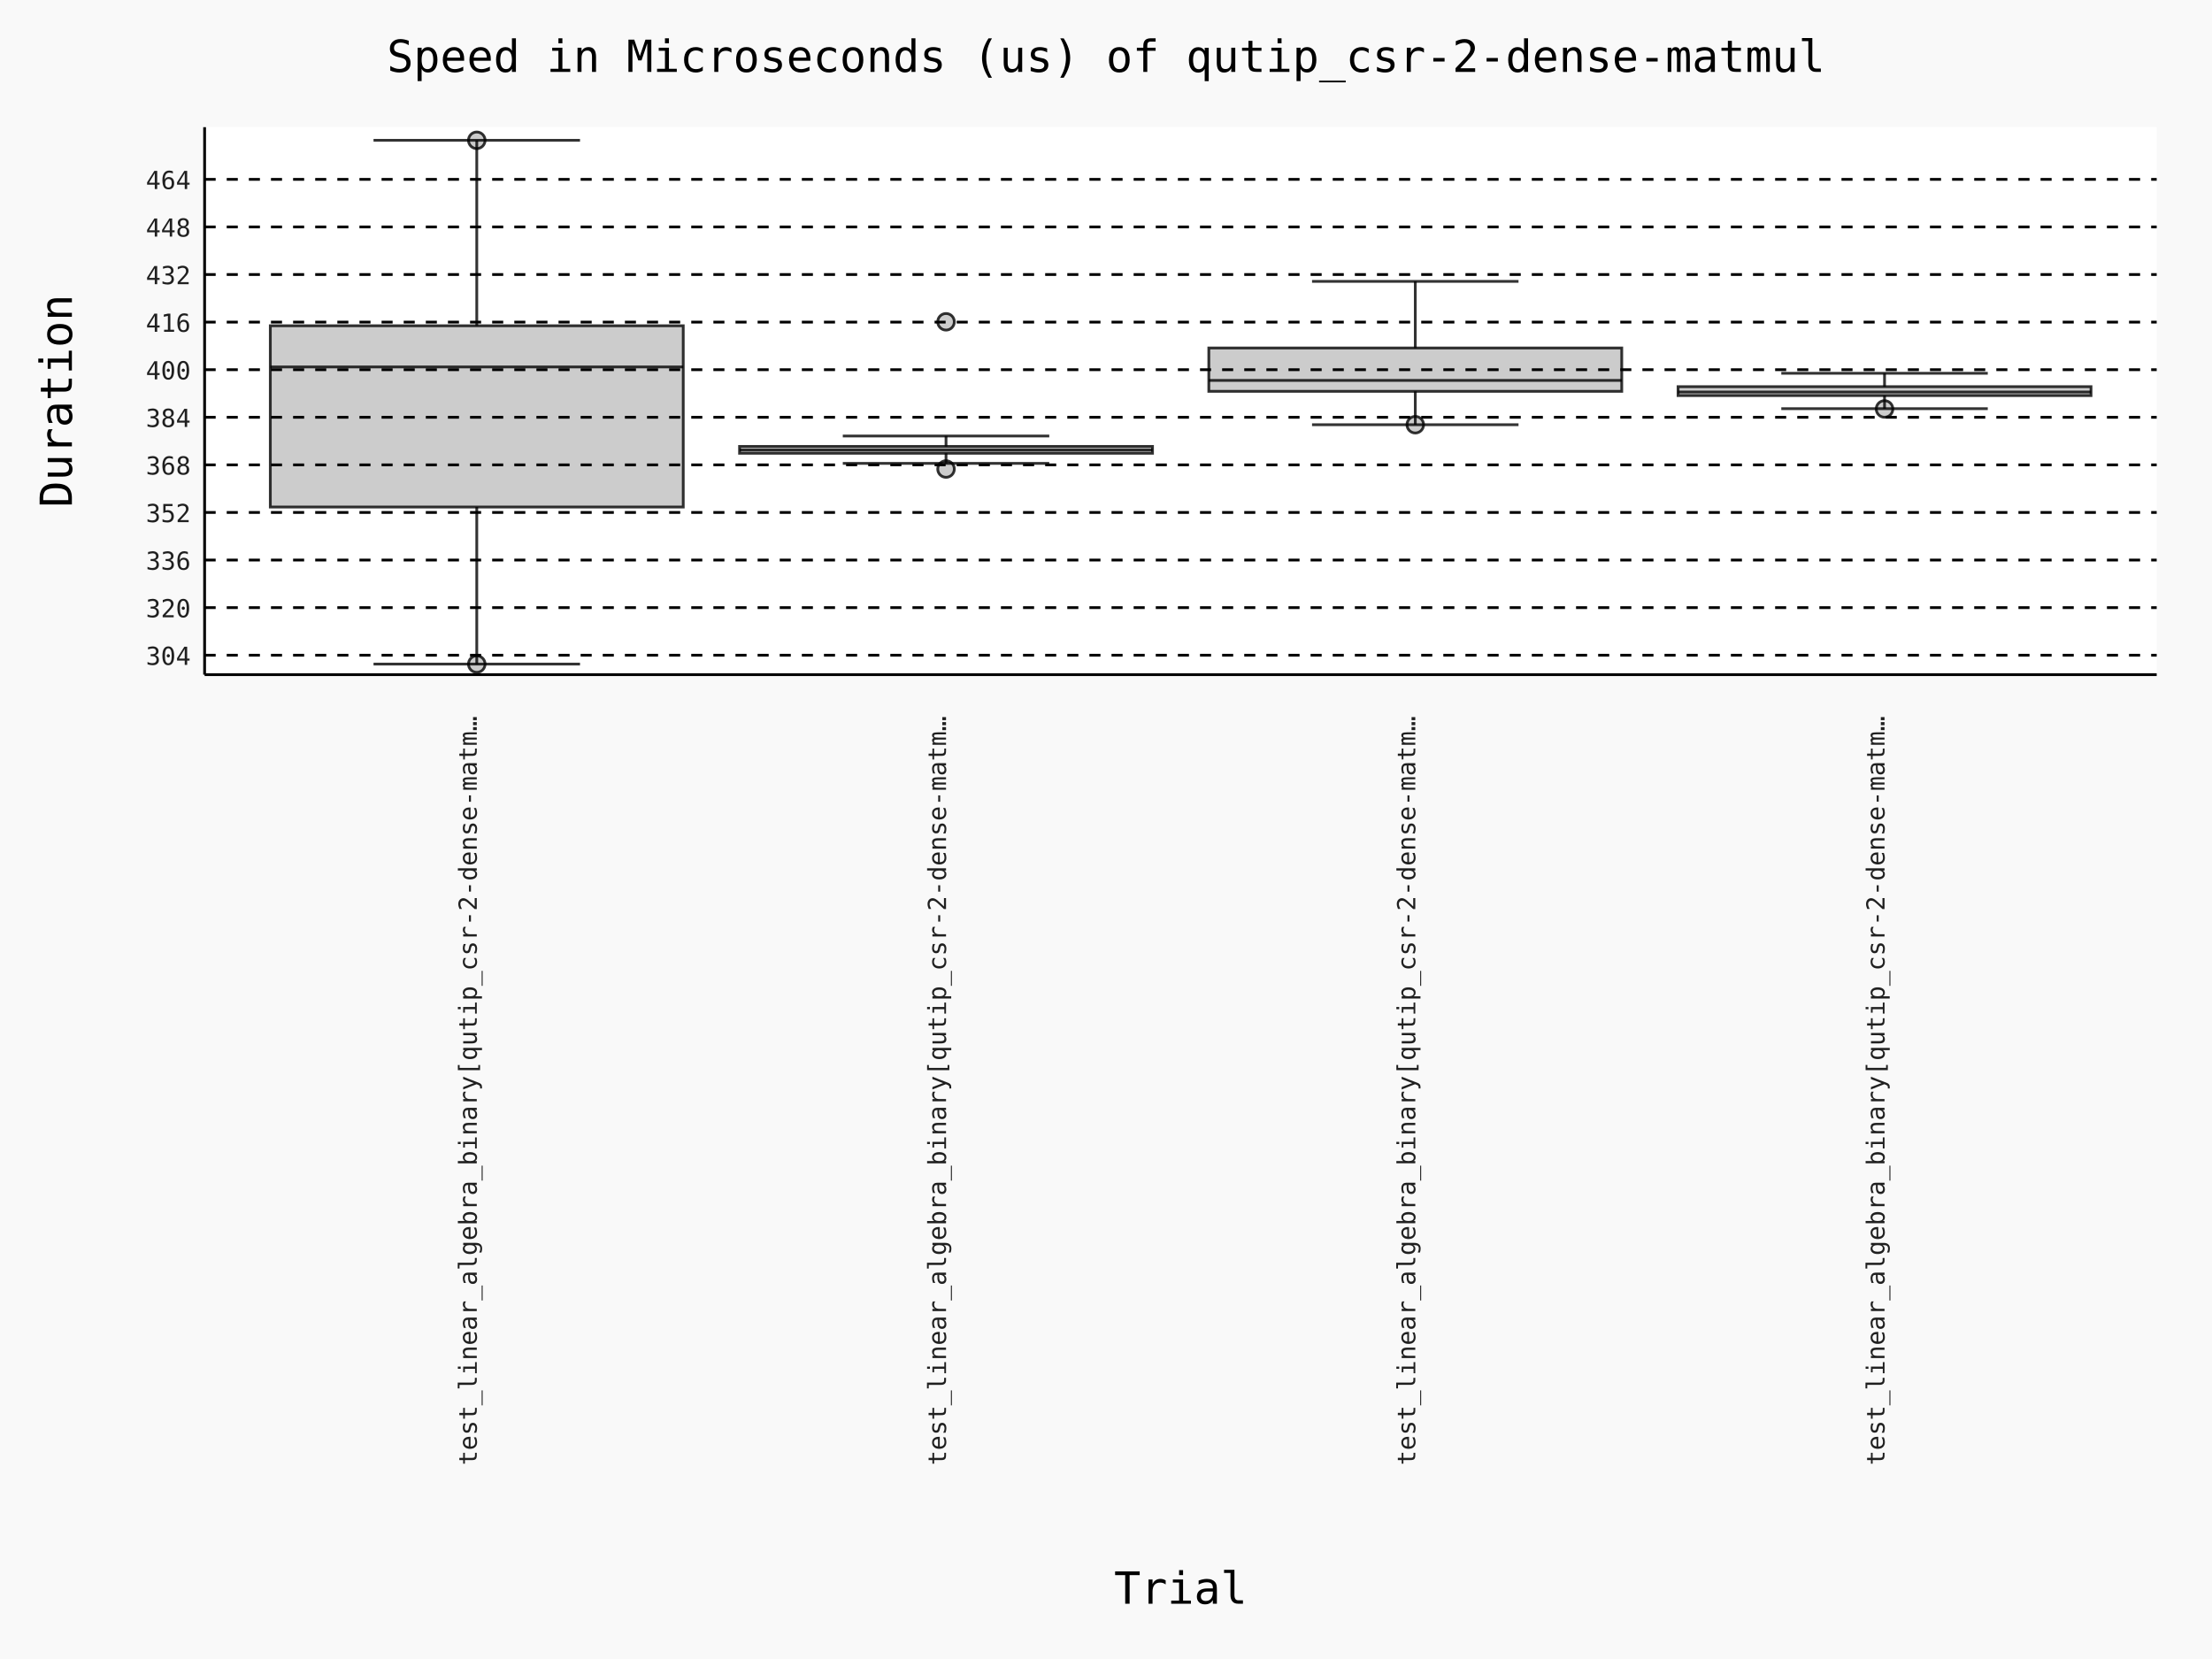
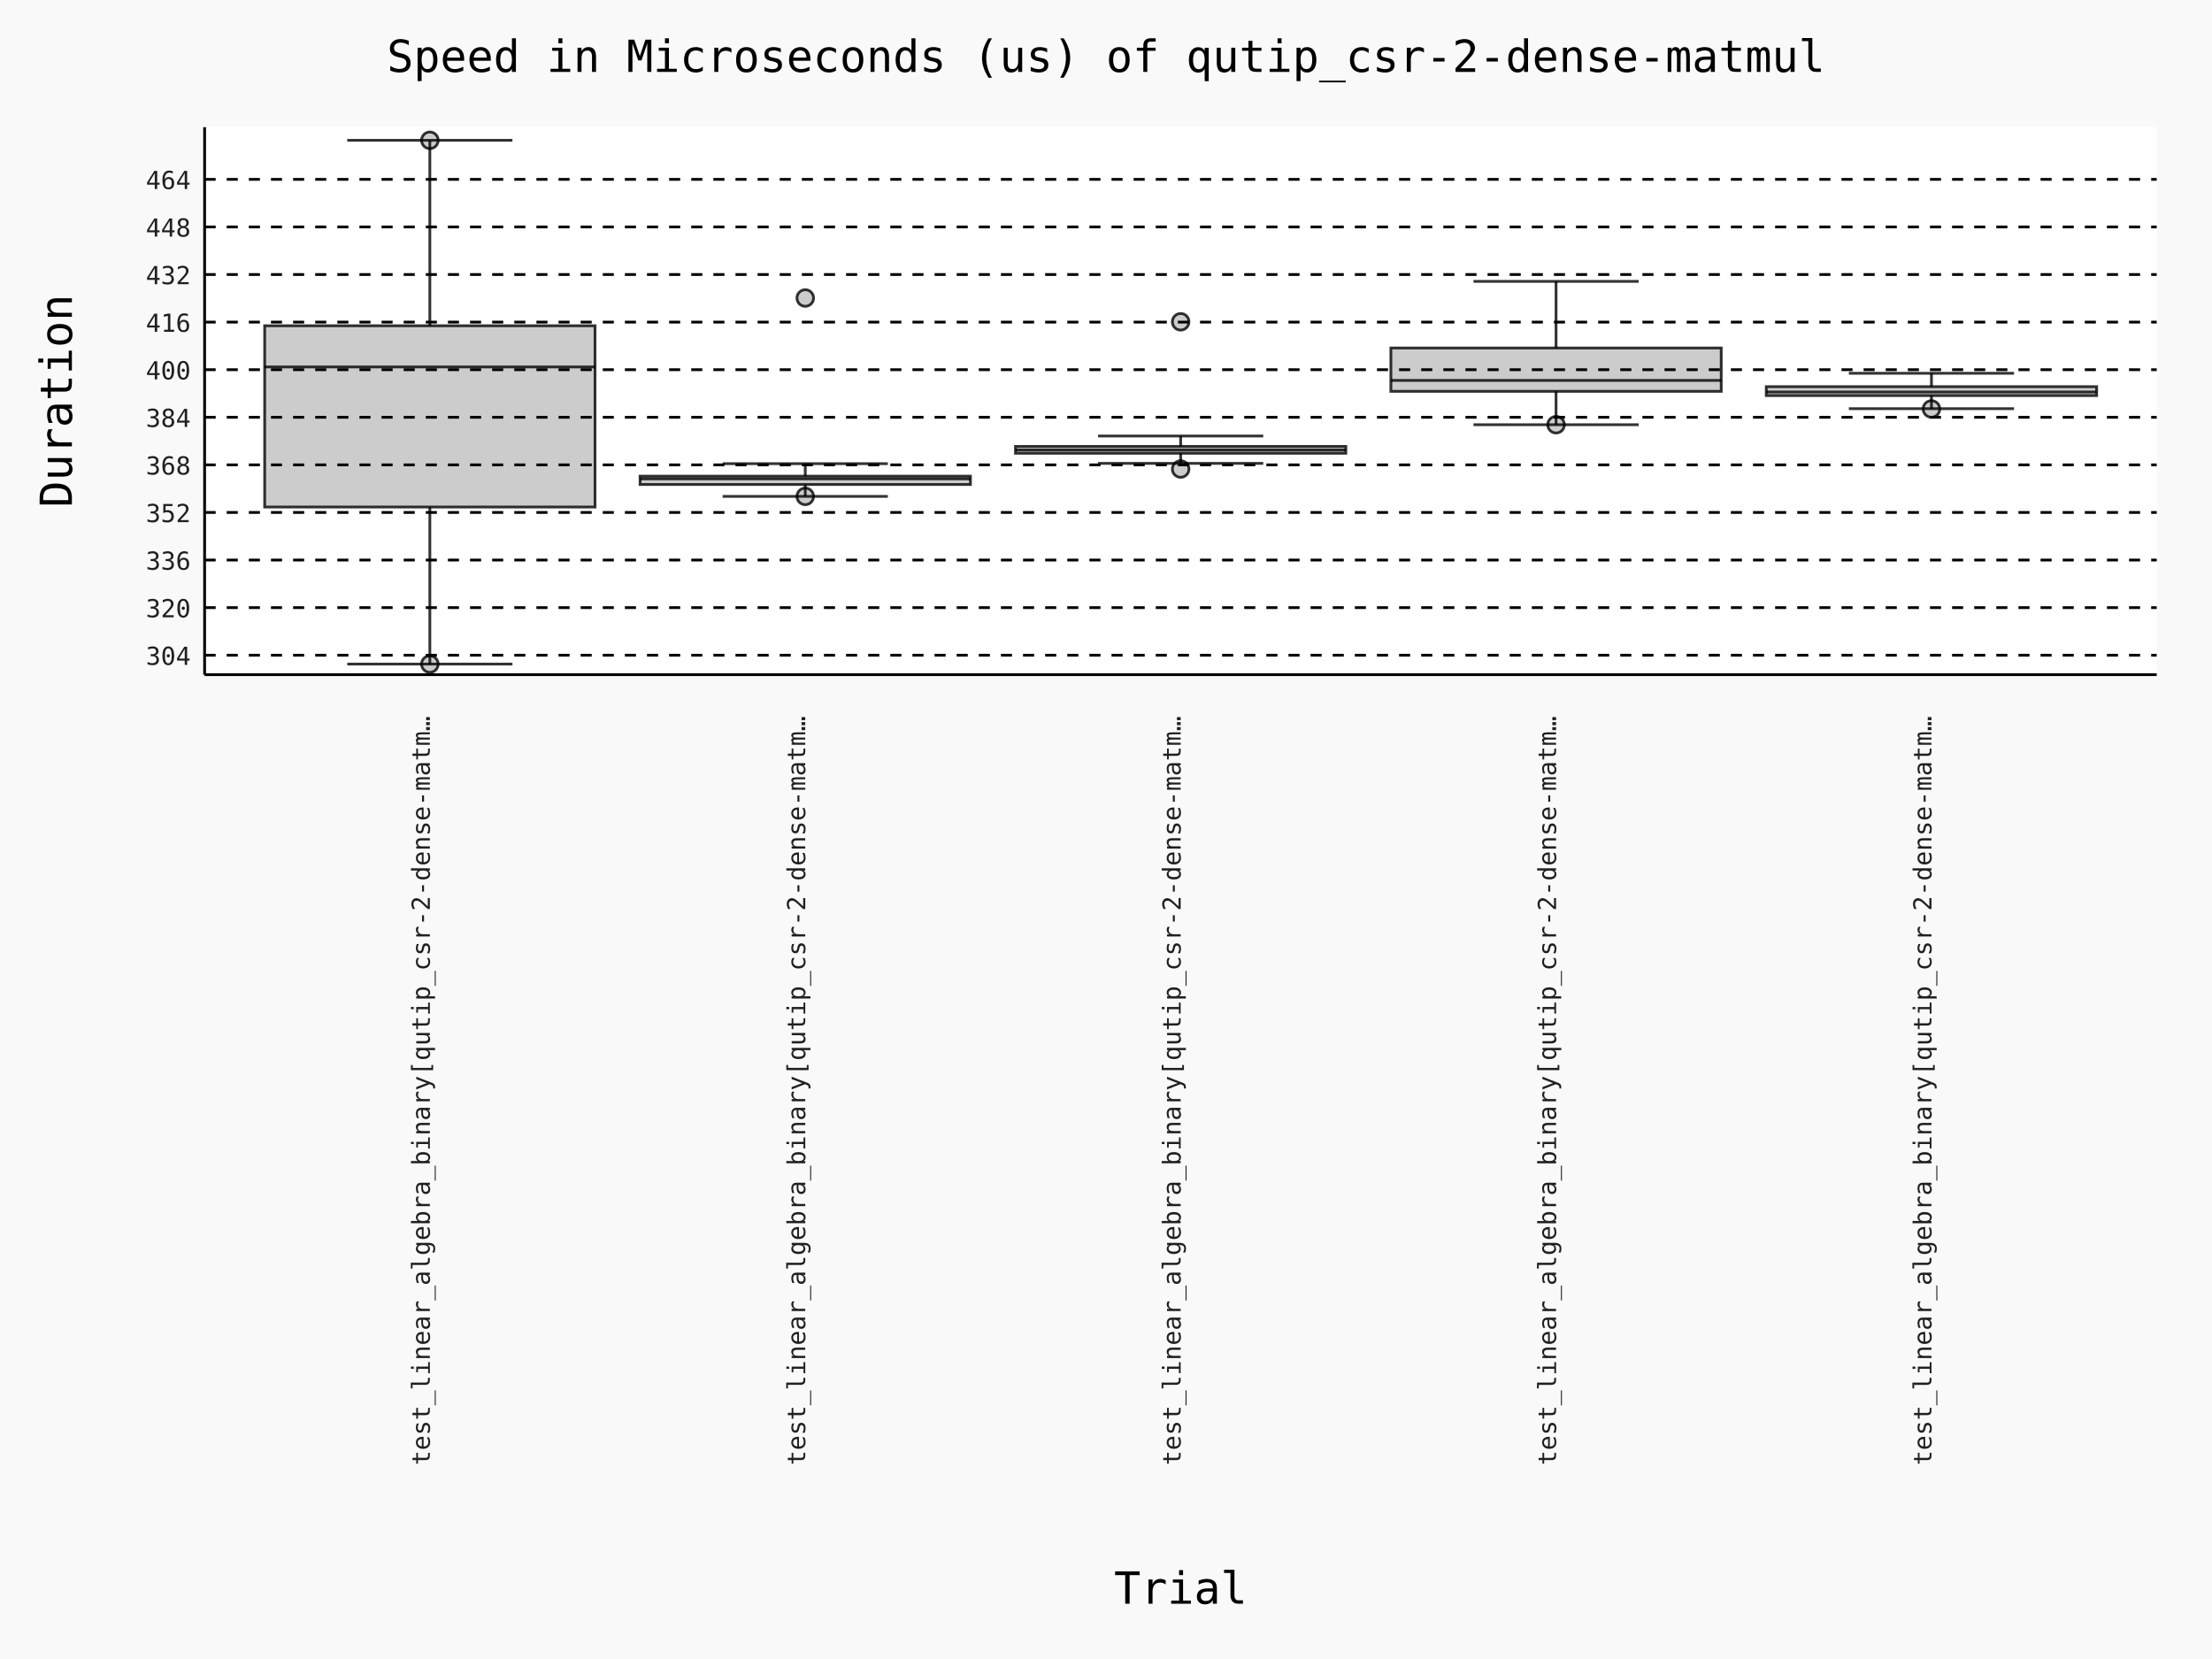
- <svg xmlns="http://www.w3.org/2000/svg" id="chart-349de03b-46e4-40f7-91cb-d4cf20ae14fc" class="pygal-chart" viewBox="0 0 800 600">
+ <svg xmlns="http://www.w3.org/2000/svg" id="chart-c8cf9f26-8296-4d3e-9b21-ba419eea7600" class="pygal-chart" viewBox="0 0 800 600">
  <defs>
-     <style type="text/css">#chart-349de03b-46e4-40f7-91cb-d4cf20ae14fc{-webkit-user-select:none;-webkit-font-smoothing:antialiased;font-family:Consolas,"Deja Vu Sans Mono","Bitstream Vera Sans Mono","Courier New",monospace}#chart-349de03b-46e4-40f7-91cb-d4cf20ae14fc .title{font-family:Consolas,"Deja Vu Sans Mono","Bitstream Vera Sans Mono","Courier New",monospace;font-size:16px}#chart-349de03b-46e4-40f7-91cb-d4cf20ae14fc .legends .legend text{font-family:Consolas,"Deja Vu Sans Mono","Bitstream Vera Sans Mono","Courier New",monospace;font-size:14px}#chart-349de03b-46e4-40f7-91cb-d4cf20ae14fc .axis text{font-family:Consolas,"Deja Vu Sans Mono","Bitstream Vera Sans Mono","Courier New",monospace;font-size:10px}#chart-349de03b-46e4-40f7-91cb-d4cf20ae14fc .axis text.major{font-family:Consolas,"Deja Vu Sans Mono","Bitstream Vera Sans Mono","Courier New",monospace;font-size:10px}#chart-349de03b-46e4-40f7-91cb-d4cf20ae14fc .text-overlay text.value{font-family:Consolas,"Deja Vu Sans Mono","Bitstream Vera Sans Mono","Courier New",monospace;font-size:16px}#chart-349de03b-46e4-40f7-91cb-d4cf20ae14fc .text-overlay text.label{font-family:Consolas,"Deja Vu Sans Mono","Bitstream Vera Sans Mono","Courier New",monospace;font-size:10px}#chart-349de03b-46e4-40f7-91cb-d4cf20ae14fc .tooltip{font-family:Consolas,"Deja Vu Sans Mono","Bitstream Vera Sans Mono","Courier New",monospace;font-size:14px}#chart-349de03b-46e4-40f7-91cb-d4cf20ae14fc text.no_data{font-family:Consolas,"Deja Vu Sans Mono","Bitstream Vera Sans Mono","Courier New",monospace;font-size:64px}
- #chart-349de03b-46e4-40f7-91cb-d4cf20ae14fc{background-color:rgba(249,249,249,1)}#chart-349de03b-46e4-40f7-91cb-d4cf20ae14fc path,#chart-349de03b-46e4-40f7-91cb-d4cf20ae14fc line,#chart-349de03b-46e4-40f7-91cb-d4cf20ae14fc rect,#chart-349de03b-46e4-40f7-91cb-d4cf20ae14fc circle{-webkit-transition:150ms;-moz-transition:150ms;transition:150ms}#chart-349de03b-46e4-40f7-91cb-d4cf20ae14fc .graph &gt; .background{fill:rgba(249,249,249,1)}#chart-349de03b-46e4-40f7-91cb-d4cf20ae14fc .plot &gt; .background{fill:rgba(255,255,255,1)}#chart-349de03b-46e4-40f7-91cb-d4cf20ae14fc .graph{fill:rgba(0,0,0,.87)}#chart-349de03b-46e4-40f7-91cb-d4cf20ae14fc text.no_data{fill:rgba(0,0,0,1)}#chart-349de03b-46e4-40f7-91cb-d4cf20ae14fc .title{fill:rgba(0,0,0,1)}#chart-349de03b-46e4-40f7-91cb-d4cf20ae14fc .legends .legend text{fill:rgba(0,0,0,.87)}#chart-349de03b-46e4-40f7-91cb-d4cf20ae14fc .legends .legend:hover text{fill:rgba(0,0,0,1)}#chart-349de03b-46e4-40f7-91cb-d4cf20ae14fc .axis .line{stroke:rgba(0,0,0,1)}#chart-349de03b-46e4-40f7-91cb-d4cf20ae14fc .axis .guide.line{stroke:rgba(0,0,0,.54)}#chart-349de03b-46e4-40f7-91cb-d4cf20ae14fc .axis .major.line{stroke:rgba(0,0,0,.87)}#chart-349de03b-46e4-40f7-91cb-d4cf20ae14fc .axis text.major{fill:rgba(0,0,0,1)}#chart-349de03b-46e4-40f7-91cb-d4cf20ae14fc .axis.y .guides:hover .guide.line,#chart-349de03b-46e4-40f7-91cb-d4cf20ae14fc .line-graph .axis.x .guides:hover .guide.line,#chart-349de03b-46e4-40f7-91cb-d4cf20ae14fc .stackedline-graph .axis.x .guides:hover .guide.line,#chart-349de03b-46e4-40f7-91cb-d4cf20ae14fc .xy-graph .axis.x .guides:hover .guide.line{stroke:rgba(0,0,0,1)}#chart-349de03b-46e4-40f7-91cb-d4cf20ae14fc .axis .guides:hover text{fill:rgba(0,0,0,1)}#chart-349de03b-46e4-40f7-91cb-d4cf20ae14fc .reactive{fill-opacity:.7;stroke-opacity:.8;stroke-width:1}#chart-349de03b-46e4-40f7-91cb-d4cf20ae14fc .ci{stroke:rgba(0,0,0,.87)}#chart-349de03b-46e4-40f7-91cb-d4cf20ae14fc .reactive.active,#chart-349de03b-46e4-40f7-91cb-d4cf20ae14fc .active .reactive{fill-opacity:.8;stroke-opacity:.9;stroke-width:4}#chart-349de03b-46e4-40f7-91cb-d4cf20ae14fc .ci .reactive.active{stroke-width:1.5}#chart-349de03b-46e4-40f7-91cb-d4cf20ae14fc .series text{fill:rgba(0,0,0,1)}#chart-349de03b-46e4-40f7-91cb-d4cf20ae14fc .tooltip rect{fill:rgba(255,255,255,1);stroke:rgba(0,0,0,1);-webkit-transition:opacity 150ms;-moz-transition:opacity 150ms;transition:opacity 150ms}#chart-349de03b-46e4-40f7-91cb-d4cf20ae14fc .tooltip .label{fill:rgba(0,0,0,.87)}#chart-349de03b-46e4-40f7-91cb-d4cf20ae14fc .tooltip .label{fill:rgba(0,0,0,.87)}#chart-349de03b-46e4-40f7-91cb-d4cf20ae14fc .tooltip .legend{font-size:.8em;fill:rgba(0,0,0,.54)}#chart-349de03b-46e4-40f7-91cb-d4cf20ae14fc .tooltip .x_label{font-size:.6em;fill:rgba(0,0,0,1)}#chart-349de03b-46e4-40f7-91cb-d4cf20ae14fc .tooltip .xlink{font-size:.5em;text-decoration:underline}#chart-349de03b-46e4-40f7-91cb-d4cf20ae14fc .tooltip .value{font-size:1.5em}#chart-349de03b-46e4-40f7-91cb-d4cf20ae14fc .bound{font-size:.5em}#chart-349de03b-46e4-40f7-91cb-d4cf20ae14fc .max-value{font-size:.75em;fill:rgba(0,0,0,.54)}#chart-349de03b-46e4-40f7-91cb-d4cf20ae14fc .map-element{fill:rgba(255,255,255,1);stroke:rgba(0,0,0,.54) !important}#chart-349de03b-46e4-40f7-91cb-d4cf20ae14fc .map-element .reactive{fill-opacity:inherit;stroke-opacity:inherit}#chart-349de03b-46e4-40f7-91cb-d4cf20ae14fc .color-0,#chart-349de03b-46e4-40f7-91cb-d4cf20ae14fc .color-0 a:visited{stroke:#000000;fill:#000000}#chart-349de03b-46e4-40f7-91cb-d4cf20ae14fc .color-1,#chart-349de03b-46e4-40f7-91cb-d4cf20ae14fc .color-1 a:visited{stroke:#000000;fill:#000000}#chart-349de03b-46e4-40f7-91cb-d4cf20ae14fc .color-2,#chart-349de03b-46e4-40f7-91cb-d4cf20ae14fc .color-2 a:visited{stroke:#000000;fill:#000000}#chart-349de03b-46e4-40f7-91cb-d4cf20ae14fc .color-3,#chart-349de03b-46e4-40f7-91cb-d4cf20ae14fc .color-3 a:visited{stroke:#000000;fill:#000000}#chart-349de03b-46e4-40f7-91cb-d4cf20ae14fc .text-overlay .color-0 text{fill:white}#chart-349de03b-46e4-40f7-91cb-d4cf20ae14fc .text-overlay .color-1 text{fill:white}#chart-349de03b-46e4-40f7-91cb-d4cf20ae14fc .text-overlay .color-2 text{fill:white}#chart-349de03b-46e4-40f7-91cb-d4cf20ae14fc .text-overlay .color-3 text{fill:white}
- #chart-349de03b-46e4-40f7-91cb-d4cf20ae14fc text.no_data{text-anchor:middle}#chart-349de03b-46e4-40f7-91cb-d4cf20ae14fc .guide.line{fill:none}#chart-349de03b-46e4-40f7-91cb-d4cf20ae14fc .centered{text-anchor:middle}#chart-349de03b-46e4-40f7-91cb-d4cf20ae14fc .title{text-anchor:middle}#chart-349de03b-46e4-40f7-91cb-d4cf20ae14fc .legends .legend text{fill-opacity:1}#chart-349de03b-46e4-40f7-91cb-d4cf20ae14fc .axis.x text{text-anchor:middle}#chart-349de03b-46e4-40f7-91cb-d4cf20ae14fc .axis.x:not(.web) text[transform]{text-anchor:start}#chart-349de03b-46e4-40f7-91cb-d4cf20ae14fc .axis.x:not(.web) text[transform].backwards{text-anchor:end}#chart-349de03b-46e4-40f7-91cb-d4cf20ae14fc .axis.y text{text-anchor:end}#chart-349de03b-46e4-40f7-91cb-d4cf20ae14fc .axis.y text[transform].backwards{text-anchor:start}#chart-349de03b-46e4-40f7-91cb-d4cf20ae14fc .axis.y2 text{text-anchor:start}#chart-349de03b-46e4-40f7-91cb-d4cf20ae14fc .axis.y2 text[transform].backwards{text-anchor:end}#chart-349de03b-46e4-40f7-91cb-d4cf20ae14fc .axis .guide.line{stroke-dasharray:4,4;stroke:black}#chart-349de03b-46e4-40f7-91cb-d4cf20ae14fc .axis .major.guide.line{stroke-dasharray:6,6;stroke:black}#chart-349de03b-46e4-40f7-91cb-d4cf20ae14fc .horizontal .axis.y .guide.line,#chart-349de03b-46e4-40f7-91cb-d4cf20ae14fc .horizontal .axis.y2 .guide.line,#chart-349de03b-46e4-40f7-91cb-d4cf20ae14fc .vertical .axis.x .guide.line{opacity:0}#chart-349de03b-46e4-40f7-91cb-d4cf20ae14fc .horizontal .axis.always_show .guide.line,#chart-349de03b-46e4-40f7-91cb-d4cf20ae14fc .vertical .axis.always_show .guide.line{opacity:1 !important}#chart-349de03b-46e4-40f7-91cb-d4cf20ae14fc .axis.y .guides:hover .guide.line,#chart-349de03b-46e4-40f7-91cb-d4cf20ae14fc .axis.y2 .guides:hover .guide.line,#chart-349de03b-46e4-40f7-91cb-d4cf20ae14fc .axis.x .guides:hover .guide.line{opacity:1}#chart-349de03b-46e4-40f7-91cb-d4cf20ae14fc .axis .guides:hover text{opacity:1}#chart-349de03b-46e4-40f7-91cb-d4cf20ae14fc .nofill{fill:none}#chart-349de03b-46e4-40f7-91cb-d4cf20ae14fc .subtle-fill{fill-opacity:.2}#chart-349de03b-46e4-40f7-91cb-d4cf20ae14fc .dot{stroke-width:1px;fill-opacity:1;stroke-opacity:1}#chart-349de03b-46e4-40f7-91cb-d4cf20ae14fc .dot.active{stroke-width:5px}#chart-349de03b-46e4-40f7-91cb-d4cf20ae14fc .dot.negative{fill:transparent}#chart-349de03b-46e4-40f7-91cb-d4cf20ae14fc text,#chart-349de03b-46e4-40f7-91cb-d4cf20ae14fc tspan{stroke:none !important}#chart-349de03b-46e4-40f7-91cb-d4cf20ae14fc .series text.active{opacity:1}#chart-349de03b-46e4-40f7-91cb-d4cf20ae14fc .tooltip rect{fill-opacity:.95;stroke-width:.5}#chart-349de03b-46e4-40f7-91cb-d4cf20ae14fc .tooltip text{fill-opacity:1}#chart-349de03b-46e4-40f7-91cb-d4cf20ae14fc .showable{visibility:hidden}#chart-349de03b-46e4-40f7-91cb-d4cf20ae14fc .showable.shown{visibility:visible}#chart-349de03b-46e4-40f7-91cb-d4cf20ae14fc .gauge-background{fill:rgba(229,229,229,1);stroke:none}#chart-349de03b-46e4-40f7-91cb-d4cf20ae14fc .bg-lines{stroke:rgba(249,249,249,1);stroke-width:2px}
+     <style type="text/css">#chart-c8cf9f26-8296-4d3e-9b21-ba419eea7600{-webkit-user-select:none;-webkit-font-smoothing:antialiased;font-family:Consolas,"Deja Vu Sans Mono","Bitstream Vera Sans Mono","Courier New",monospace}#chart-c8cf9f26-8296-4d3e-9b21-ba419eea7600 .title{font-family:Consolas,"Deja Vu Sans Mono","Bitstream Vera Sans Mono","Courier New",monospace;font-size:16px}#chart-c8cf9f26-8296-4d3e-9b21-ba419eea7600 .legends .legend text{font-family:Consolas,"Deja Vu Sans Mono","Bitstream Vera Sans Mono","Courier New",monospace;font-size:14px}#chart-c8cf9f26-8296-4d3e-9b21-ba419eea7600 .axis text{font-family:Consolas,"Deja Vu Sans Mono","Bitstream Vera Sans Mono","Courier New",monospace;font-size:10px}#chart-c8cf9f26-8296-4d3e-9b21-ba419eea7600 .axis text.major{font-family:Consolas,"Deja Vu Sans Mono","Bitstream Vera Sans Mono","Courier New",monospace;font-size:10px}#chart-c8cf9f26-8296-4d3e-9b21-ba419eea7600 .text-overlay text.value{font-family:Consolas,"Deja Vu Sans Mono","Bitstream Vera Sans Mono","Courier New",monospace;font-size:16px}#chart-c8cf9f26-8296-4d3e-9b21-ba419eea7600 .text-overlay text.label{font-family:Consolas,"Deja Vu Sans Mono","Bitstream Vera Sans Mono","Courier New",monospace;font-size:10px}#chart-c8cf9f26-8296-4d3e-9b21-ba419eea7600 .tooltip{font-family:Consolas,"Deja Vu Sans Mono","Bitstream Vera Sans Mono","Courier New",monospace;font-size:14px}#chart-c8cf9f26-8296-4d3e-9b21-ba419eea7600 text.no_data{font-family:Consolas,"Deja Vu Sans Mono","Bitstream Vera Sans Mono","Courier New",monospace;font-size:64px}
+ #chart-c8cf9f26-8296-4d3e-9b21-ba419eea7600{background-color:rgba(249,249,249,1)}#chart-c8cf9f26-8296-4d3e-9b21-ba419eea7600 path,#chart-c8cf9f26-8296-4d3e-9b21-ba419eea7600 line,#chart-c8cf9f26-8296-4d3e-9b21-ba419eea7600 rect,#chart-c8cf9f26-8296-4d3e-9b21-ba419eea7600 circle{-webkit-transition:150ms;-moz-transition:150ms;transition:150ms}#chart-c8cf9f26-8296-4d3e-9b21-ba419eea7600 .graph &gt; .background{fill:rgba(249,249,249,1)}#chart-c8cf9f26-8296-4d3e-9b21-ba419eea7600 .plot &gt; .background{fill:rgba(255,255,255,1)}#chart-c8cf9f26-8296-4d3e-9b21-ba419eea7600 .graph{fill:rgba(0,0,0,.87)}#chart-c8cf9f26-8296-4d3e-9b21-ba419eea7600 text.no_data{fill:rgba(0,0,0,1)}#chart-c8cf9f26-8296-4d3e-9b21-ba419eea7600 .title{fill:rgba(0,0,0,1)}#chart-c8cf9f26-8296-4d3e-9b21-ba419eea7600 .legends .legend text{fill:rgba(0,0,0,.87)}#chart-c8cf9f26-8296-4d3e-9b21-ba419eea7600 .legends .legend:hover text{fill:rgba(0,0,0,1)}#chart-c8cf9f26-8296-4d3e-9b21-ba419eea7600 .axis .line{stroke:rgba(0,0,0,1)}#chart-c8cf9f26-8296-4d3e-9b21-ba419eea7600 .axis .guide.line{stroke:rgba(0,0,0,.54)}#chart-c8cf9f26-8296-4d3e-9b21-ba419eea7600 .axis .major.line{stroke:rgba(0,0,0,.87)}#chart-c8cf9f26-8296-4d3e-9b21-ba419eea7600 .axis text.major{fill:rgba(0,0,0,1)}#chart-c8cf9f26-8296-4d3e-9b21-ba419eea7600 .axis.y .guides:hover .guide.line,#chart-c8cf9f26-8296-4d3e-9b21-ba419eea7600 .line-graph .axis.x .guides:hover .guide.line,#chart-c8cf9f26-8296-4d3e-9b21-ba419eea7600 .stackedline-graph .axis.x .guides:hover .guide.line,#chart-c8cf9f26-8296-4d3e-9b21-ba419eea7600 .xy-graph .axis.x .guides:hover .guide.line{stroke:rgba(0,0,0,1)}#chart-c8cf9f26-8296-4d3e-9b21-ba419eea7600 .axis .guides:hover text{fill:rgba(0,0,0,1)}#chart-c8cf9f26-8296-4d3e-9b21-ba419eea7600 .reactive{fill-opacity:.7;stroke-opacity:.8;stroke-width:1}#chart-c8cf9f26-8296-4d3e-9b21-ba419eea7600 .ci{stroke:rgba(0,0,0,.87)}#chart-c8cf9f26-8296-4d3e-9b21-ba419eea7600 .reactive.active,#chart-c8cf9f26-8296-4d3e-9b21-ba419eea7600 .active .reactive{fill-opacity:.8;stroke-opacity:.9;stroke-width:4}#chart-c8cf9f26-8296-4d3e-9b21-ba419eea7600 .ci .reactive.active{stroke-width:1.5}#chart-c8cf9f26-8296-4d3e-9b21-ba419eea7600 .series text{fill:rgba(0,0,0,1)}#chart-c8cf9f26-8296-4d3e-9b21-ba419eea7600 .tooltip rect{fill:rgba(255,255,255,1);stroke:rgba(0,0,0,1);-webkit-transition:opacity 150ms;-moz-transition:opacity 150ms;transition:opacity 150ms}#chart-c8cf9f26-8296-4d3e-9b21-ba419eea7600 .tooltip .label{fill:rgba(0,0,0,.87)}#chart-c8cf9f26-8296-4d3e-9b21-ba419eea7600 .tooltip .label{fill:rgba(0,0,0,.87)}#chart-c8cf9f26-8296-4d3e-9b21-ba419eea7600 .tooltip .legend{font-size:.8em;fill:rgba(0,0,0,.54)}#chart-c8cf9f26-8296-4d3e-9b21-ba419eea7600 .tooltip .x_label{font-size:.6em;fill:rgba(0,0,0,1)}#chart-c8cf9f26-8296-4d3e-9b21-ba419eea7600 .tooltip .xlink{font-size:.5em;text-decoration:underline}#chart-c8cf9f26-8296-4d3e-9b21-ba419eea7600 .tooltip .value{font-size:1.5em}#chart-c8cf9f26-8296-4d3e-9b21-ba419eea7600 .bound{font-size:.5em}#chart-c8cf9f26-8296-4d3e-9b21-ba419eea7600 .max-value{font-size:.75em;fill:rgba(0,0,0,.54)}#chart-c8cf9f26-8296-4d3e-9b21-ba419eea7600 .map-element{fill:rgba(255,255,255,1);stroke:rgba(0,0,0,.54) !important}#chart-c8cf9f26-8296-4d3e-9b21-ba419eea7600 .map-element .reactive{fill-opacity:inherit;stroke-opacity:inherit}#chart-c8cf9f26-8296-4d3e-9b21-ba419eea7600 .color-0,#chart-c8cf9f26-8296-4d3e-9b21-ba419eea7600 .color-0 a:visited{stroke:#000000;fill:#000000}#chart-c8cf9f26-8296-4d3e-9b21-ba419eea7600 .color-1,#chart-c8cf9f26-8296-4d3e-9b21-ba419eea7600 .color-1 a:visited{stroke:#000000;fill:#000000}#chart-c8cf9f26-8296-4d3e-9b21-ba419eea7600 .color-2,#chart-c8cf9f26-8296-4d3e-9b21-ba419eea7600 .color-2 a:visited{stroke:#000000;fill:#000000}#chart-c8cf9f26-8296-4d3e-9b21-ba419eea7600 .color-3,#chart-c8cf9f26-8296-4d3e-9b21-ba419eea7600 .color-3 a:visited{stroke:#000000;fill:#000000}#chart-c8cf9f26-8296-4d3e-9b21-ba419eea7600 .color-4,#chart-c8cf9f26-8296-4d3e-9b21-ba419eea7600 .color-4 a:visited{stroke:#000000;fill:#000000}#chart-c8cf9f26-8296-4d3e-9b21-ba419eea7600 .text-overlay .color-0 text{fill:white}#chart-c8cf9f26-8296-4d3e-9b21-ba419eea7600 .text-overlay .color-1 text{fill:white}#chart-c8cf9f26-8296-4d3e-9b21-ba419eea7600 .text-overlay .color-2 text{fill:white}#chart-c8cf9f26-8296-4d3e-9b21-ba419eea7600 .text-overlay .color-3 text{fill:white}#chart-c8cf9f26-8296-4d3e-9b21-ba419eea7600 .text-overlay .color-4 text{fill:white}
+ #chart-c8cf9f26-8296-4d3e-9b21-ba419eea7600 text.no_data{text-anchor:middle}#chart-c8cf9f26-8296-4d3e-9b21-ba419eea7600 .guide.line{fill:none}#chart-c8cf9f26-8296-4d3e-9b21-ba419eea7600 .centered{text-anchor:middle}#chart-c8cf9f26-8296-4d3e-9b21-ba419eea7600 .title{text-anchor:middle}#chart-c8cf9f26-8296-4d3e-9b21-ba419eea7600 .legends .legend text{fill-opacity:1}#chart-c8cf9f26-8296-4d3e-9b21-ba419eea7600 .axis.x text{text-anchor:middle}#chart-c8cf9f26-8296-4d3e-9b21-ba419eea7600 .axis.x:not(.web) text[transform]{text-anchor:start}#chart-c8cf9f26-8296-4d3e-9b21-ba419eea7600 .axis.x:not(.web) text[transform].backwards{text-anchor:end}#chart-c8cf9f26-8296-4d3e-9b21-ba419eea7600 .axis.y text{text-anchor:end}#chart-c8cf9f26-8296-4d3e-9b21-ba419eea7600 .axis.y text[transform].backwards{text-anchor:start}#chart-c8cf9f26-8296-4d3e-9b21-ba419eea7600 .axis.y2 text{text-anchor:start}#chart-c8cf9f26-8296-4d3e-9b21-ba419eea7600 .axis.y2 text[transform].backwards{text-anchor:end}#chart-c8cf9f26-8296-4d3e-9b21-ba419eea7600 .axis .guide.line{stroke-dasharray:4,4;stroke:black}#chart-c8cf9f26-8296-4d3e-9b21-ba419eea7600 .axis .major.guide.line{stroke-dasharray:6,6;stroke:black}#chart-c8cf9f26-8296-4d3e-9b21-ba419eea7600 .horizontal .axis.y .guide.line,#chart-c8cf9f26-8296-4d3e-9b21-ba419eea7600 .horizontal .axis.y2 .guide.line,#chart-c8cf9f26-8296-4d3e-9b21-ba419eea7600 .vertical .axis.x .guide.line{opacity:0}#chart-c8cf9f26-8296-4d3e-9b21-ba419eea7600 .horizontal .axis.always_show .guide.line,#chart-c8cf9f26-8296-4d3e-9b21-ba419eea7600 .vertical .axis.always_show .guide.line{opacity:1 !important}#chart-c8cf9f26-8296-4d3e-9b21-ba419eea7600 .axis.y .guides:hover .guide.line,#chart-c8cf9f26-8296-4d3e-9b21-ba419eea7600 .axis.y2 .guides:hover .guide.line,#chart-c8cf9f26-8296-4d3e-9b21-ba419eea7600 .axis.x .guides:hover .guide.line{opacity:1}#chart-c8cf9f26-8296-4d3e-9b21-ba419eea7600 .axis .guides:hover text{opacity:1}#chart-c8cf9f26-8296-4d3e-9b21-ba419eea7600 .nofill{fill:none}#chart-c8cf9f26-8296-4d3e-9b21-ba419eea7600 .subtle-fill{fill-opacity:.2}#chart-c8cf9f26-8296-4d3e-9b21-ba419eea7600 .dot{stroke-width:1px;fill-opacity:1;stroke-opacity:1}#chart-c8cf9f26-8296-4d3e-9b21-ba419eea7600 .dot.active{stroke-width:5px}#chart-c8cf9f26-8296-4d3e-9b21-ba419eea7600 .dot.negative{fill:transparent}#chart-c8cf9f26-8296-4d3e-9b21-ba419eea7600 text,#chart-c8cf9f26-8296-4d3e-9b21-ba419eea7600 tspan{stroke:none !important}#chart-c8cf9f26-8296-4d3e-9b21-ba419eea7600 .series text.active{opacity:1}#chart-c8cf9f26-8296-4d3e-9b21-ba419eea7600 .tooltip rect{fill-opacity:.95;stroke-width:.5}#chart-c8cf9f26-8296-4d3e-9b21-ba419eea7600 .tooltip text{fill-opacity:1}#chart-c8cf9f26-8296-4d3e-9b21-ba419eea7600 .showable{visibility:hidden}#chart-c8cf9f26-8296-4d3e-9b21-ba419eea7600 .showable.shown{visibility:visible}#chart-c8cf9f26-8296-4d3e-9b21-ba419eea7600 .gauge-background{fill:rgba(229,229,229,1);stroke:none}#chart-c8cf9f26-8296-4d3e-9b21-ba419eea7600 .bg-lines{stroke:rgba(249,249,249,1);stroke-width:2px}
.tooltip .value{font-size:1em !important}.axis text{font-size:9px !important}</style>
  </defs>
  <g class="graph custombox-graph vertical">
    <rect x="0" y="0" width="800" height="600" class="background" />
    <g transform="translate(74, 46)" class="plot">
      <rect x="0" y="0" width="706.0" height="198.0" class="background" />
      <g class="axis y always_show">
        <path d="M0 198 h706" class="line" />
        <g class="guides">
          <path d="M0 190.965 h706" class="guide line" />
          <text x="-5" y="194.465" class="">304</text>
        </g>
        <g class="guides">
          <path d="M0 173.756 h706" class="guide line" />
          <text x="-5" y="177.256" class="">320</text>
        </g>
        <g class="guides">
          <path d="M0 156.546 h706" class="guide line" />
          <text x="-5" y="160.046" class="">336</text>
        </g>
        <g class="guides">
          <path d="M0 139.336 h706" class="guide line" />
          <text x="-5" y="142.836" class="">352</text>
        </g>
        <g class="guides">
          <path d="M0 122.126 h706" class="guide line" />
          <text x="-5" y="125.626" class="">368</text>
        </g>
        <g class="guides">
          <path d="M0 104.916 h706" class="guide line" />
          <text x="-5" y="108.416" class="">384</text>
        </g>
        <g class="guides">
          <path d="M0 87.706 h706" class="guide line" />
          <text x="-5" y="91.206" class="">400</text>
        </g>
        <g class="guides">
          <path d="M0 70.496 h706" class="guide line" />
          <text x="-5" y="73.996" class="">416</text>
        </g>
        <g class="guides">
          <path d="M0 53.286 h706" class="guide line" />
          <text x="-5" y="56.786" class="">432</text>
        </g>
        <g class="guides">
          <path d="M0 36.076 h706" class="guide line" />
          <text x="-5" y="39.576" class="">448</text>
        </g>
        <g class="guides">
          <path d="M0 18.866 h706" class="guide line" />
          <text x="-5" y="22.366" class="">464</text>
        </g>
      </g>
      <g class="axis x">
        <path d="M0 0 v198" class="line" />
        <g class="guides">
-           <path d="M98.433 0 v198" class="guide line" />
-           <text x="98.433" y="213.0" class="backwards" transform="rotate(270 98.43269 213)">test_linear_algebra_binary[qutip_csr-2-dense-matm…</text>
+           <path d="M81.462 0 v198" class="guide line" />
+           <text x="81.462" y="213.0" class="backwards" transform="rotate(270 81.46154 213)">test_linear_algebra_binary[qutip_csr-2-dense-matm…</text>
        </g>
        <g class="guides">
-           <path d="M268.144 0 v198" class="guide line" />
-           <text x="268.144" y="213.0" class="backwards" transform="rotate(270 268.1442 213)">test_linear_algebra_binary[qutip_csr-2-dense-matm…</text>
+           <path d="M217.231 0 v198" class="guide line" />
+           <text x="217.231" y="213.0" class="backwards" transform="rotate(270 217.2308 213)">test_linear_algebra_binary[qutip_csr-2-dense-matm…</text>
        </g>
        <g class="guides">
-           <path d="M437.856 0 v198" class="guide line" />
-           <text x="437.856" y="213.0" class="backwards" transform="rotate(270 437.8558 213)">test_linear_algebra_binary[qutip_csr-2-dense-matm…</text>
+           <path d="M353 0 v198" class="guide line" />
+           <text x="353.0" y="213.0" class="backwards" transform="rotate(270 353 213)">test_linear_algebra_binary[qutip_csr-2-dense-matm…</text>
        </g>
        <g class="guides">
-           <path d="M607.567 0 v198" class="guide line" />
-           <text x="607.567" y="213.0" class="backwards" transform="rotate(270 607.5673 213)">test_linear_algebra_binary[qutip_csr-2-dense-matm…</text>
+           <path d="M488.769 0 v198" class="guide line" />
+           <text x="488.769" y="213.0" class="backwards" transform="rotate(270 488.7692 213)">test_linear_algebra_binary[qutip_csr-2-dense-matm…</text>
+         </g>
+         <g class="guides">
+           <path d="M624.538 0 v198" class="guide line" />
+           <text x="624.538" y="213.0" class="backwards" transform="rotate(270 624.5385 213)">test_linear_algebra_binary[qutip_csr-2-dense-matm…</text>
        </g>
      </g>
      <g class="series serie-0 color-0">
        <g class="boxes">
          <g class="box">
-             <path stroke-width="3" d="M61.096 194.172 L135.769 194.172" class="reactive tooltip-trigger" />
-             <path stroke-width="3" d="M23.76 86.711 L173.106 86.711" class="reactive tooltip-trigger" />
-             <path stroke-width="3" d="M61.096 4.742 L135.769 4.742" class="reactive tooltip-trigger" />
-             <path stroke-width="2" d="M98.433 194.172 L98.433 137.375" class="reactive tooltip-trigger" />
-             <path stroke-width="2" d="M98.433 4.742 L98.433 71.813" class="reactive tooltip-trigger" />
-             <rect x="23.76" y="71.813" height="65.562" width="149.346" class="subtle-fill reactive tooltip-trigger" />
-             <circle cx="98.433" cy="194.172" r="3" class="subtle-fill reactive tooltip-trigger" />
-             <circle cx="98.433" cy="4.742" r="3" class="subtle-fill reactive tooltip-trigger" />
+             <path stroke-width="3" d="M51.592 194.172 L111.331 194.172" class="reactive tooltip-trigger" />
+             <path stroke-width="3" d="M21.723 86.711 L141.2 86.711" class="reactive tooltip-trigger" />
+             <path stroke-width="3" d="M51.592 4.742 L111.331 4.742" class="reactive tooltip-trigger" />
+             <path stroke-width="2" d="M81.462 194.172 L81.462 137.375" class="reactive tooltip-trigger" />
+             <path stroke-width="2" d="M81.462 4.742 L81.462 71.813" class="reactive tooltip-trigger" />
+             <rect x="21.723" y="71.813" height="65.562" width="119.477" class="subtle-fill reactive tooltip-trigger" />
+             <circle cx="81.462" cy="194.172" r="3" class="subtle-fill reactive tooltip-trigger" />
+             <circle cx="81.462" cy="4.742" r="3" class="subtle-fill reactive tooltip-trigger" />
          </g>
        </g>
      </g>
      <g class="series serie-1 color-1">
        <g class="boxes">
          <g class="box">
-             <path stroke-width="3" d="M230.808 121.586 L305.481 121.586" class="reactive tooltip-trigger" />
-             <path stroke-width="3" d="M193.471 116.744 L342.817 116.744" class="reactive tooltip-trigger" />
-             <path stroke-width="3" d="M230.808 111.69 L305.481 111.69" class="reactive tooltip-trigger" />
-             <path stroke-width="2" d="M268.144 121.586 L268.144 117.928" class="reactive tooltip-trigger" />
-             <path stroke-width="2" d="M268.144 111.69 L268.144 115.454" class="reactive tooltip-trigger" />
-             <rect x="193.471" y="115.454" height="2.474" width="149.346" class="subtle-fill reactive tooltip-trigger" />
-             <circle cx="268.144" cy="123.628" r="3" class="subtle-fill reactive tooltip-trigger" />
-             <circle cx="268.144" cy="70.385" r="3" class="subtle-fill reactive tooltip-trigger" />
+             <path stroke-width="3" d="M187.362 133.525 L247.1 133.525" class="reactive tooltip-trigger" />
+             <path stroke-width="3" d="M157.492 127.179 L276.969 127.179" class="reactive tooltip-trigger" />
+             <path stroke-width="3" d="M187.362 121.693 L247.1 121.693" class="reactive tooltip-trigger" />
+             <path stroke-width="2" d="M217.231 133.525 L217.231 129.222" class="reactive tooltip-trigger" />
+             <path stroke-width="2" d="M217.231 121.693 L217.231 126.211" class="reactive tooltip-trigger" />
+             <rect x="157.492" y="126.211" height="3.011" width="119.477" class="subtle-fill reactive tooltip-trigger" />
+             <circle cx="217.231" cy="133.525" r="3" class="subtle-fill reactive tooltip-trigger" />
+             <circle cx="217.231" cy="61.78" r="3" class="subtle-fill reactive tooltip-trigger" />
          </g>
        </g>
      </g>
      <g class="series serie-2 color-2">
        <g class="boxes">
          <g class="box">
-             <path stroke-width="3" d="M400.519 107.605 L475.192 107.605" class="reactive tooltip-trigger" />
-             <path stroke-width="3" d="M363.183 91.579 L512.529 91.579" class="reactive tooltip-trigger" />
-             <path stroke-width="3" d="M400.519 55.761 L475.192 55.761" class="reactive tooltip-trigger" />
-             <path stroke-width="2" d="M437.856 107.605 L437.856 95.531" class="reactive tooltip-trigger" />
-             <path stroke-width="2" d="M437.856 55.761 L437.856 79.854" class="reactive tooltip-trigger" />
-             <rect x="363.183" y="79.854" height="15.677" width="149.346" class="subtle-fill reactive tooltip-trigger" />
-             <circle cx="437.856" cy="107.605" r="3" class="subtle-fill reactive tooltip-trigger" />
-             <circle cx="437.856" cy="-846.683" r="3" class="subtle-fill reactive tooltip-trigger" />
+             <path stroke-width="3" d="M323.131 121.586 L382.869 121.586" class="reactive tooltip-trigger" />
+             <path stroke-width="3" d="M293.262 116.744 L412.738 116.744" class="reactive tooltip-trigger" />
+             <path stroke-width="3" d="M323.131 111.69 L382.869 111.69" class="reactive tooltip-trigger" />
+             <path stroke-width="2" d="M353 121.586 L353 117.928" class="reactive tooltip-trigger" />
+             <path stroke-width="2" d="M353 111.69 L353 115.454" class="reactive tooltip-trigger" />
+             <rect x="293.262" y="115.454" height="2.474" width="119.477" class="subtle-fill reactive tooltip-trigger" />
+             <circle cx="353.0" cy="123.628" r="3" class="subtle-fill reactive tooltip-trigger" />
+             <circle cx="353.0" cy="70.385" r="3" class="subtle-fill reactive tooltip-trigger" />
          </g>
        </g>
      </g>
      <g class="series serie-3 color-3">
        <g class="boxes">
          <g class="box">
-             <path stroke-width="3" d="M570.231 101.801 L644.904 101.801" class="reactive tooltip-trigger" />
-             <path stroke-width="3" d="M532.894 95.776 L682.24 95.776" class="reactive tooltip-trigger" />
-             <path stroke-width="3" d="M570.231 89.001 L644.904 89.001" class="reactive tooltip-trigger" />
-             <path stroke-width="2" d="M607.567 101.801 L607.567 97.067" class="reactive tooltip-trigger" />
-             <path stroke-width="2" d="M607.567 89.001 L607.567 93.841" class="reactive tooltip-trigger" />
-             <rect x="532.894" y="93.841" height="3.226" width="149.346" class="subtle-fill reactive tooltip-trigger" />
-             <circle cx="607.567" cy="101.908" r="3" class="subtle-fill reactive tooltip-trigger" />
-             <circle cx="607.567" cy="-347.59" r="3" class="subtle-fill reactive tooltip-trigger" />
+             <path stroke-width="3" d="M458.9 107.605 L518.638 107.605" class="reactive tooltip-trigger" />
+             <path stroke-width="3" d="M429.031 91.579 L548.508 91.579" class="reactive tooltip-trigger" />
+             <path stroke-width="3" d="M458.9 55.761 L518.638 55.761" class="reactive tooltip-trigger" />
+             <path stroke-width="2" d="M488.769 107.605 L488.769 95.531" class="reactive tooltip-trigger" />
+             <path stroke-width="2" d="M488.769 55.761 L488.769 79.854" class="reactive tooltip-trigger" />
+             <rect x="429.031" y="79.854" height="15.677" width="119.477" class="subtle-fill reactive tooltip-trigger" />
+             <circle cx="488.769" cy="107.605" r="3" class="subtle-fill reactive tooltip-trigger" />
+             <circle cx="488.769" cy="-846.683" r="3" class="subtle-fill reactive tooltip-trigger" />
+           </g>
+         </g>
+       </g>
+       <g class="series serie-4 color-4">
+         <g class="boxes">
+           <g class="box">
+             <path stroke-width="3" d="M594.669 101.801 L654.408 101.801" class="reactive tooltip-trigger" />
+             <path stroke-width="3" d="M564.8 95.776 L684.277 95.776" class="reactive tooltip-trigger" />
+             <path stroke-width="3" d="M594.669 89.001 L654.408 89.001" class="reactive tooltip-trigger" />
+             <path stroke-width="2" d="M624.538 101.801 L624.538 97.067" class="reactive tooltip-trigger" />
+             <path stroke-width="2" d="M624.538 89.001 L624.538 93.841" class="reactive tooltip-trigger" />
+             <rect x="564.8" y="93.841" height="3.226" width="119.477" class="subtle-fill reactive tooltip-trigger" />
+             <circle cx="624.538" cy="101.908" r="3" class="subtle-fill reactive tooltip-trigger" />
+             <circle cx="624.538" cy="-347.59" r="3" class="subtle-fill reactive tooltip-trigger" />
          </g>
        </g>
      </g>
    </g>
    <g class="titles">
      <text x="400.0" y="26" class="title plot_title">Speed in Microseconds (us) of qutip_csr-2-dense-matmul</text>
      <text x="427.0" y="580.0" class="title">Trial</text>
      <text x="0" y="171.0" class="title" transform="rotate(-90 0 145)">Duration</text>
    </g>
    <g transform="translate(74, 46)" class="plot overlay">
      <g class="series serie-0 color-0" />
      <g class="series serie-1 color-1" />
      <g class="series serie-2 color-2" />
      <g class="series serie-3 color-3" />
+       <g class="series serie-4 color-4" />
    </g>
    <g transform="translate(74, 46)" class="plot text-overlay">
      <g class="series serie-0 color-0" />
      <g class="series serie-1 color-1" />
      <g class="series serie-2 color-2" />
      <g class="series serie-3 color-3" />
+       <g class="series serie-4 color-4" />
    </g>
    <g transform="translate(74, 46)" class="plot tooltip-overlay">
      <g transform="translate(0 0)" style="opacity: 0" class="tooltip">
        <rect rx="0" ry="0" width="0" height="0" class="tooltip-box" />
        <g class="text" />
      </g>
    </g>
  </g>
</svg>
